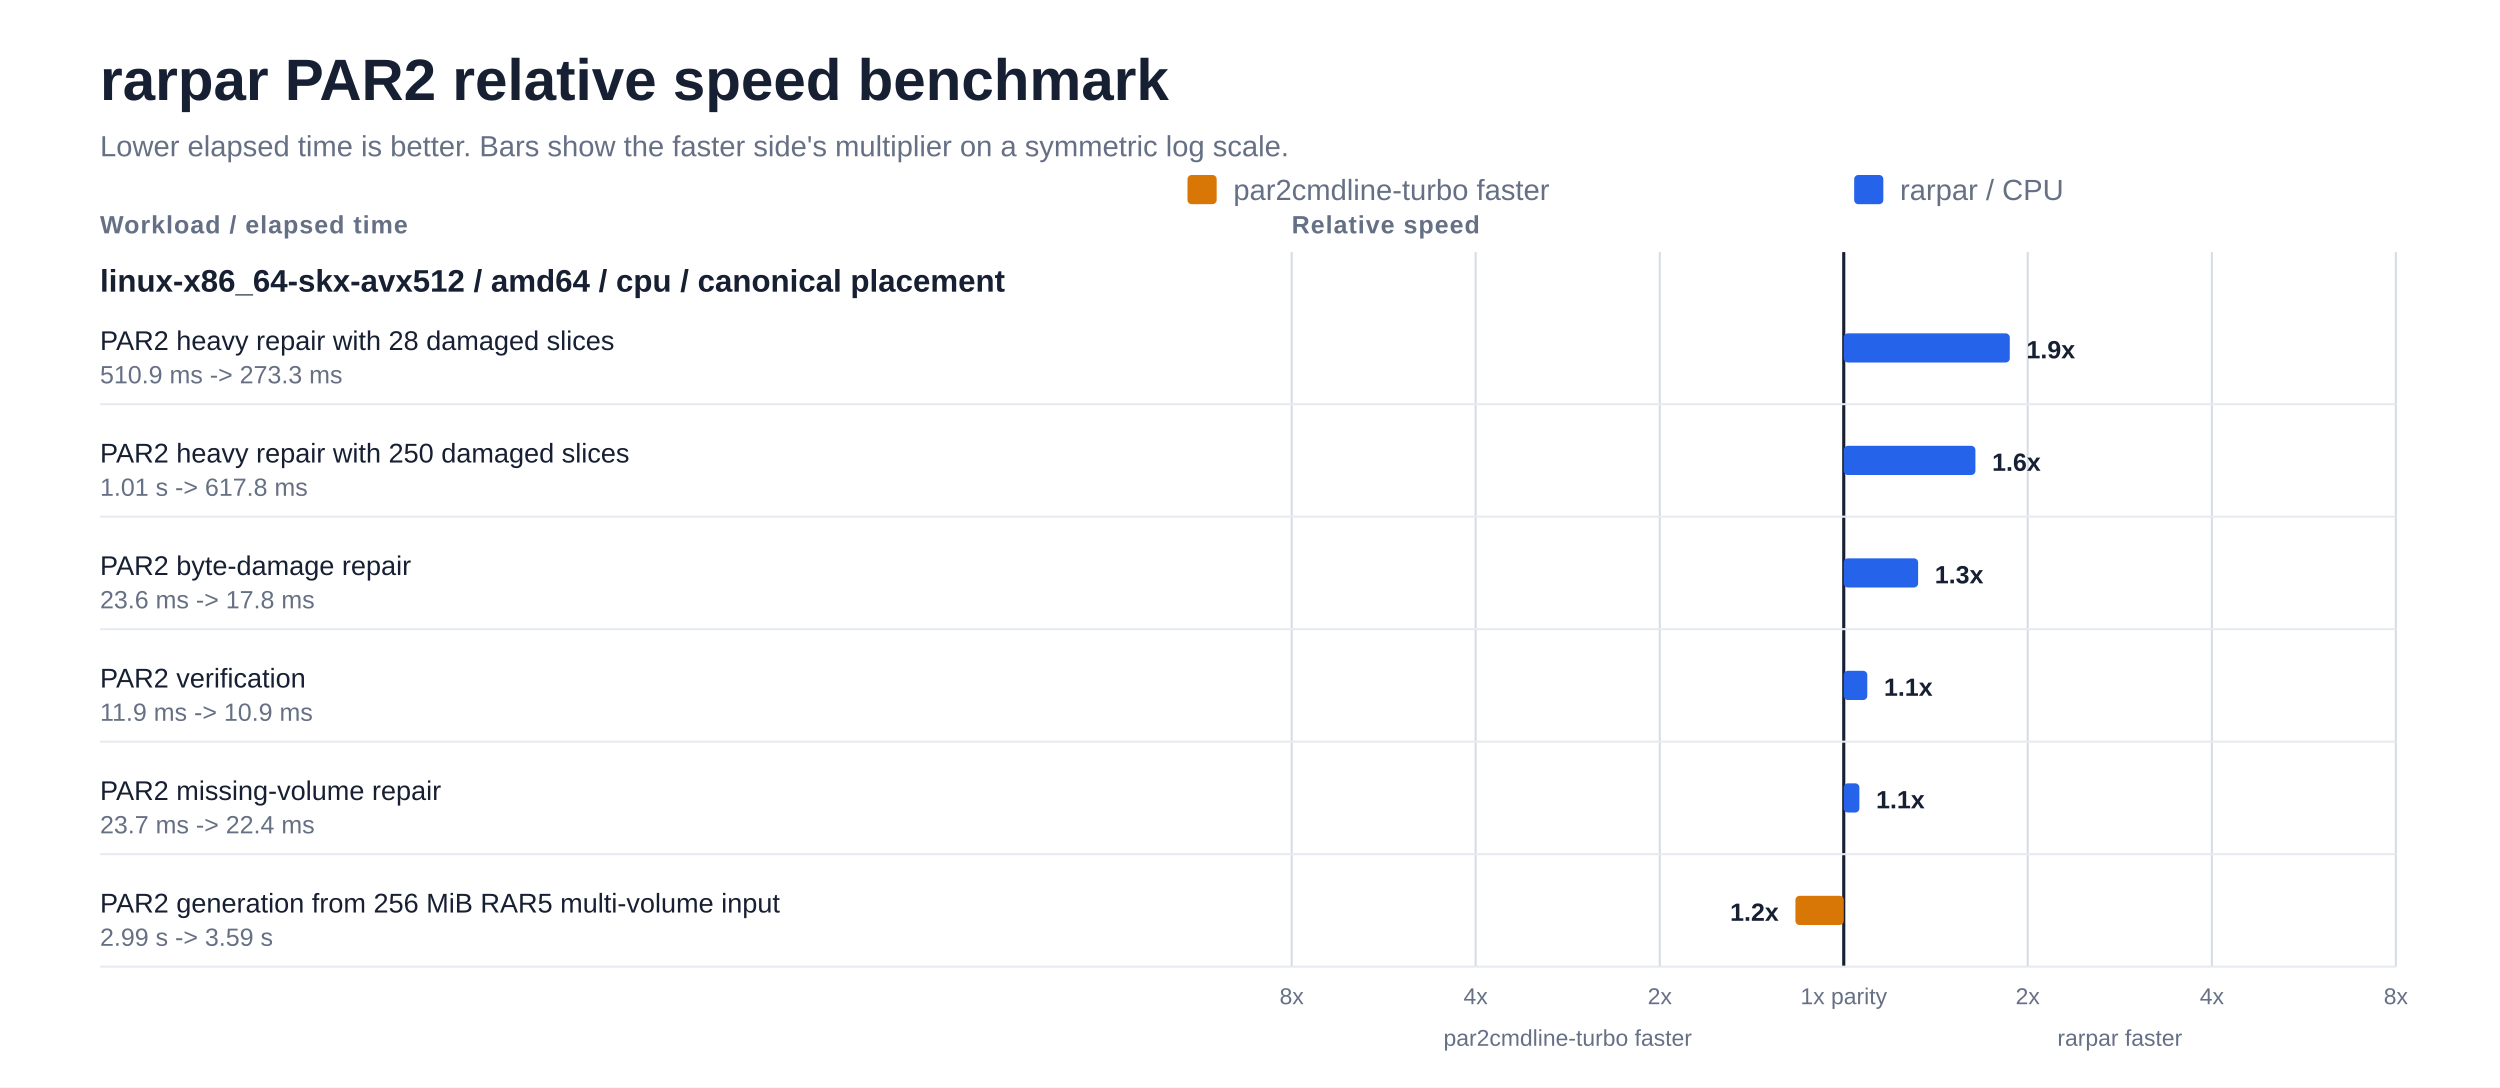
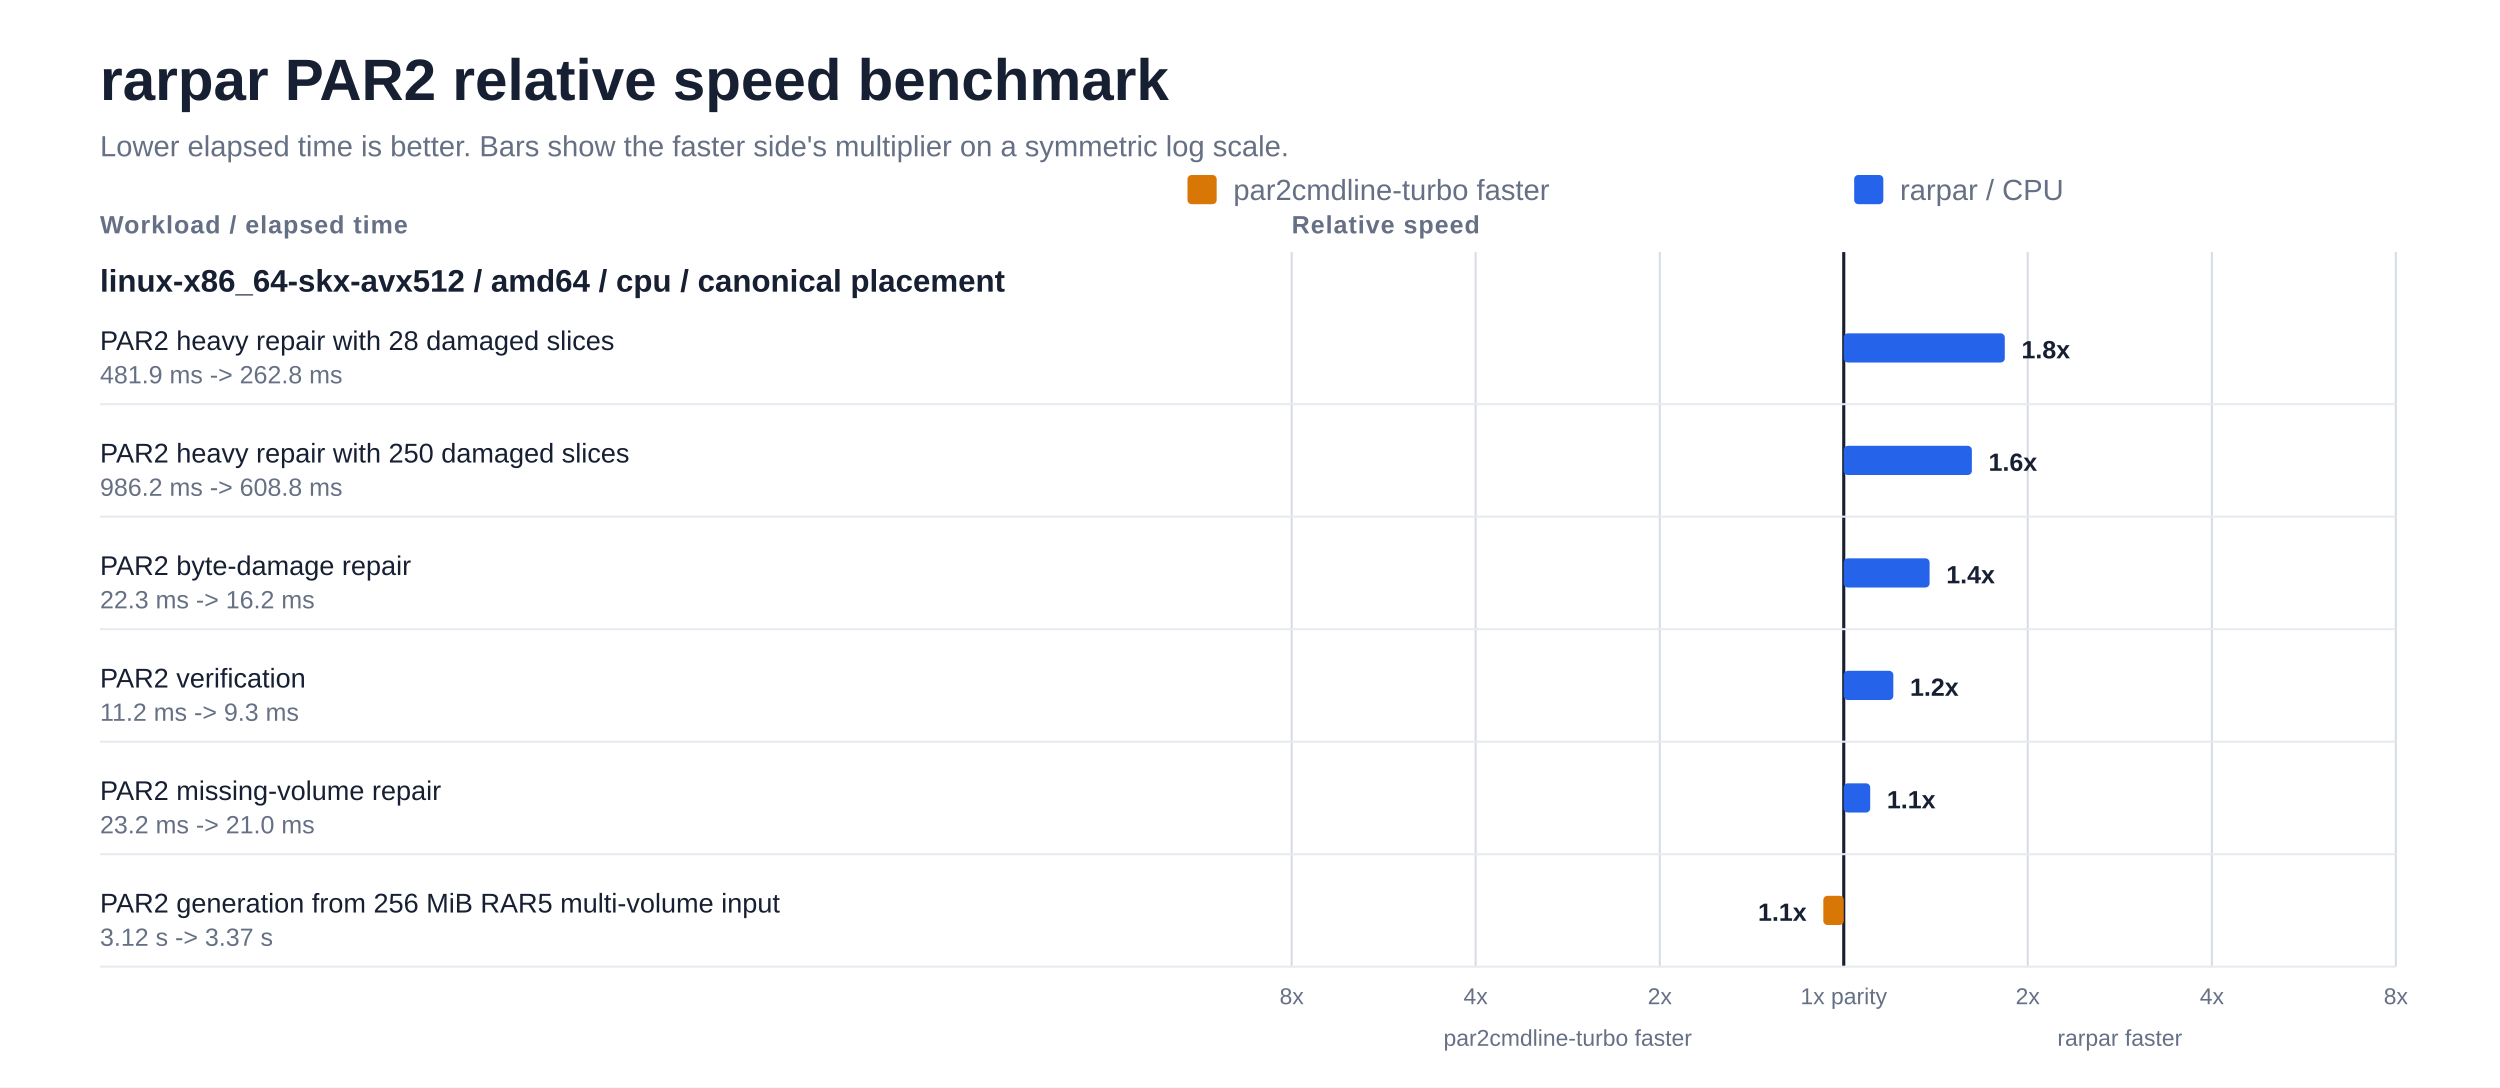
<svg xmlns="http://www.w3.org/2000/svg" width="1200" height="522" viewBox="0 0 1200 522" role="img" aria-labelledby="title desc">
  <style>
    .bg { fill: #ffffff; } text { font-family: Arial, sans-serif; fill: #172033; }
    .title { font-size: 28px; font-weight: 600; } .subtitle { font-size: 14px; fill: #667085; }
    .column { font-size: 12px; font-weight: 600; fill: #667085; letter-spacing: .04em; text-transform: uppercase; }
    .machine { font-size: 15px; font-weight: 600; } .workload { font-size: 13px; font-weight: 500; }
    .timing { font-size: 12px; fill: #667085; } .tick { font-size: 11px; fill: #667085; } .ratio { font-size: 12px; font-weight: 600; }
    .grid { stroke: #d7dce5; stroke-width: 1; } .parity { stroke: #172033; stroke-width: 1.5; } .rule { stroke: #e7eaf0; stroke-width: 1; }
    .cpu { fill: #2563eb; } .gpu { fill: #7c3aed; } .slower { fill: #d97706; }
    @media (prefers-color-scheme: dark) { .bg { fill: #0d1117; } text { fill: #e6edf3; } .subtitle, .column, .timing, .tick { fill: #9ca7b5; } .grid { stroke: #30363d; } .parity { stroke: #e6edf3; } .rule { stroke: #21262d; } .cpu { fill: #58a6ff; } .gpu { fill: #bc8cff; } .slower { fill: #f2a65a; } }
  </style>
  <rect class="bg" width="1200" height="522" />
  <text class="title" x="48" y="48">rarpar PAR2 relative speed benchmark</text>
  <text class="subtitle" x="48" y="75">Lower elapsed time is better. Bars show the faster side's multiplier on a symmetric log scale.</text>
  <g aria-label="Legend">
    <rect class="slower" x="570" y="84" width="14" height="14" rx="2" />
    <text class="subtitle" x="592" y="96">par2cmdline-turbo faster</text>
    <rect class="cpu" x="890" y="84" width="14" height="14" rx="2" />
    <text class="subtitle" x="912" y="96">rarpar / CPU</text>
  </g>
  <text class="column" x="48" y="112">Workload / elapsed time</text>
  <text class="column" x="620" y="112">Relative speed</text>
  <g aria-label="Relative speed axis">
    <line class="grid" x1="620.0" y1="121" x2="620.0" y2="464" />
    <text class="tick" x="620.0" y="482" text-anchor="middle">8x</text>
    <line class="grid" x1="708.3" y1="121" x2="708.3" y2="464" />
    <text class="tick" x="708.3" y="482" text-anchor="middle">4x</text>
    <line class="grid" x1="796.7" y1="121" x2="796.7" y2="464" />
    <text class="tick" x="796.7" y="482" text-anchor="middle">2x</text>
    <line class="parity" x1="885.0" y1="121" x2="885.0" y2="464" />
    <text class="tick" x="885.0" y="482" text-anchor="middle">1x parity</text>
    <line class="grid" x1="973.3" y1="121" x2="973.3" y2="464" />
    <text class="tick" x="973.3" y="482" text-anchor="middle">2x</text>
    <line class="grid" x1="1061.7" y1="121" x2="1061.7" y2="464" />
    <text class="tick" x="1061.7" y="482" text-anchor="middle">4x</text>
    <line class="grid" x1="1150.0" y1="121" x2="1150.0" y2="464" />
    <text class="tick" x="1150.0" y="482" text-anchor="middle">8x</text>
    <text class="tick" x="752.5" y="502" text-anchor="middle">par2cmdline-turbo faster</text>
    <text class="tick" x="1017.5" y="502" text-anchor="middle">rarpar faster</text>
  </g>
  <g aria-label="PAR2 benchmarks">
    <text class="machine" x="48" y="140">linux-x86_64-skx-avx512 / amd64 / cpu / canonical placement</text>
    <text class="workload" x="48" y="168">PAR2 heavy repair with 28 damaged slices</text>
-     <text class="timing" x="48" y="184">510.9 ms -&gt; 273.3 ms</text>
-     <rect class="cpu" x="885.0" y="160" width="79.7" height="14" rx="2" />
-     <text class="ratio" x="972.7" y="172">1.9x</text>
+     <text class="timing" x="48" y="184">481.9 ms -&gt; 262.8 ms</text>
+     <rect class="cpu" x="885.0" y="160" width="77.3" height="14" rx="2" />
+     <text class="ratio" x="970.3" y="172">1.8x</text>
    <line class="rule" x1="48" y1="194" x2="1150" y2="194" />
    <text class="workload" x="48" y="222">PAR2 heavy repair with 250 damaged slices</text>
-     <text class="timing" x="48" y="238">1.01 s -&gt; 617.8 ms</text>
-     <rect class="cpu" x="885.0" y="214" width="63.2" height="14" rx="2" />
-     <text class="ratio" x="956.2" y="226">1.6x</text>
+     <text class="timing" x="48" y="238">986.2 ms -&gt; 608.8 ms</text>
+     <rect class="cpu" x="885.0" y="214" width="61.5" height="14" rx="2" />
+     <text class="ratio" x="954.5" y="226">1.6x</text>
    <line class="rule" x1="48" y1="248" x2="1150" y2="248" />
    <text class="workload" x="48" y="276">PAR2 byte-damage repair</text>
-     <text class="timing" x="48" y="292">23.6 ms -&gt; 17.8 ms</text>
-     <rect class="cpu" x="885.0" y="268" width="35.7" height="14" rx="2" />
-     <text class="ratio" x="928.7" y="280">1.3x</text>
+     <text class="timing" x="48" y="292">22.3 ms -&gt; 16.2 ms</text>
+     <rect class="cpu" x="885.0" y="268" width="41.2" height="14" rx="2" />
+     <text class="ratio" x="934.2" y="280">1.4x</text>
    <line class="rule" x1="48" y1="302" x2="1150" y2="302" />
    <text class="workload" x="48" y="330">PAR2 verification</text>
-     <text class="timing" x="48" y="346">11.9 ms -&gt; 10.9 ms</text>
-     <rect class="cpu" x="885.0" y="322" width="11.3" height="14" rx="2" />
-     <text class="ratio" x="904.3" y="334">1.1x</text>
+     <text class="timing" x="48" y="346">11.2 ms -&gt; 9.3 ms</text>
+     <rect class="cpu" x="885.0" y="322" width="23.8" height="14" rx="2" />
+     <text class="ratio" x="916.8" y="334">1.2x</text>
    <line class="rule" x1="48" y1="356" x2="1150" y2="356" />
    <text class="workload" x="48" y="384">PAR2 missing-volume repair</text>
-     <text class="timing" x="48" y="400">23.7 ms -&gt; 22.4 ms</text>
-     <rect class="cpu" x="885.0" y="376" width="7.5" height="14" rx="2" />
-     <text class="ratio" x="900.5" y="388">1.1x</text>
+     <text class="timing" x="48" y="400">23.2 ms -&gt; 21.0 ms</text>
+     <rect class="cpu" x="885.0" y="376" width="12.7" height="14" rx="2" />
+     <text class="ratio" x="905.7" y="388">1.1x</text>
    <line class="rule" x1="48" y1="410" x2="1150" y2="410" />
    <text class="workload" x="48" y="438">PAR2 generation from 256 MiB RAR5 multi-volume input</text>
-     <text class="timing" x="48" y="454">2.99 s -&gt; 3.59 s</text>
-     <rect class="slower" x="861.8" y="430" width="23.2" height="14" rx="2" />
-     <text class="ratio" x="853.8" y="442" text-anchor="end">1.2x</text>
+     <text class="timing" x="48" y="454">3.12 s -&gt; 3.37 s</text>
+     <rect class="slower" x="875.2" y="430" width="9.8" height="14" rx="2" />
+     <text class="ratio" x="867.2" y="442" text-anchor="end">1.1x</text>
    <line class="rule" x1="48" y1="464" x2="1150" y2="464" />
  </g>
</svg>
